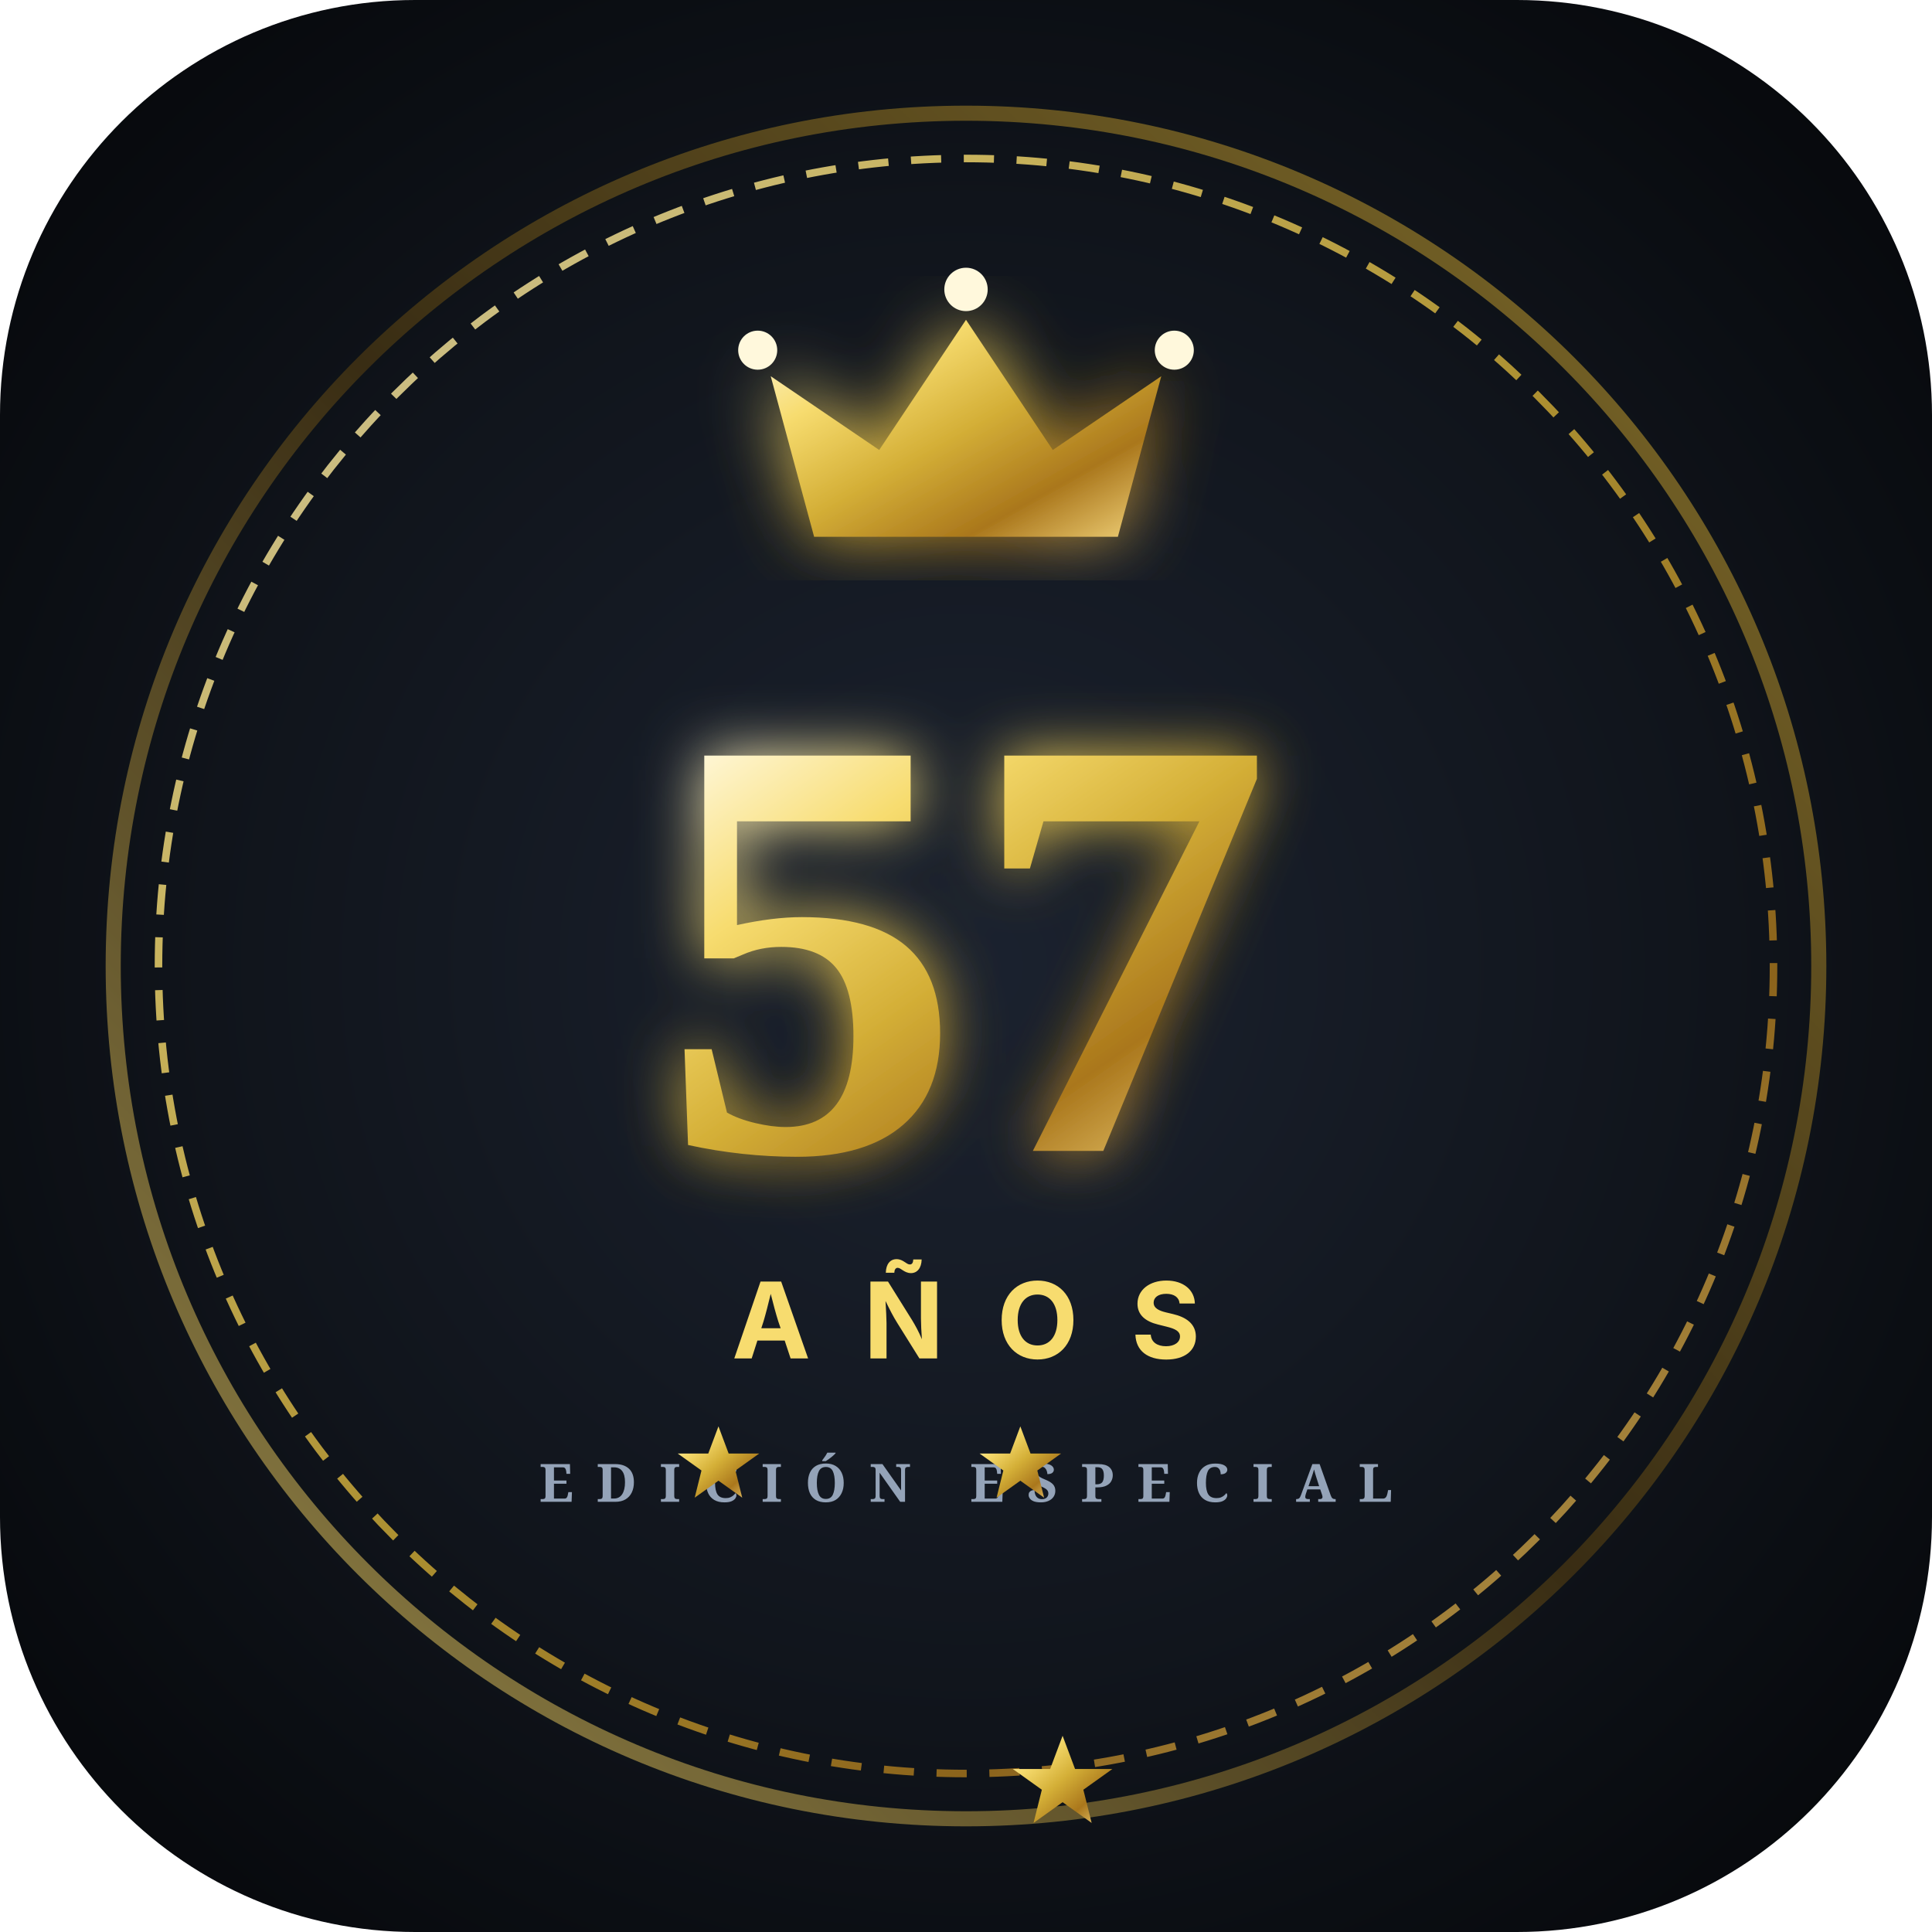
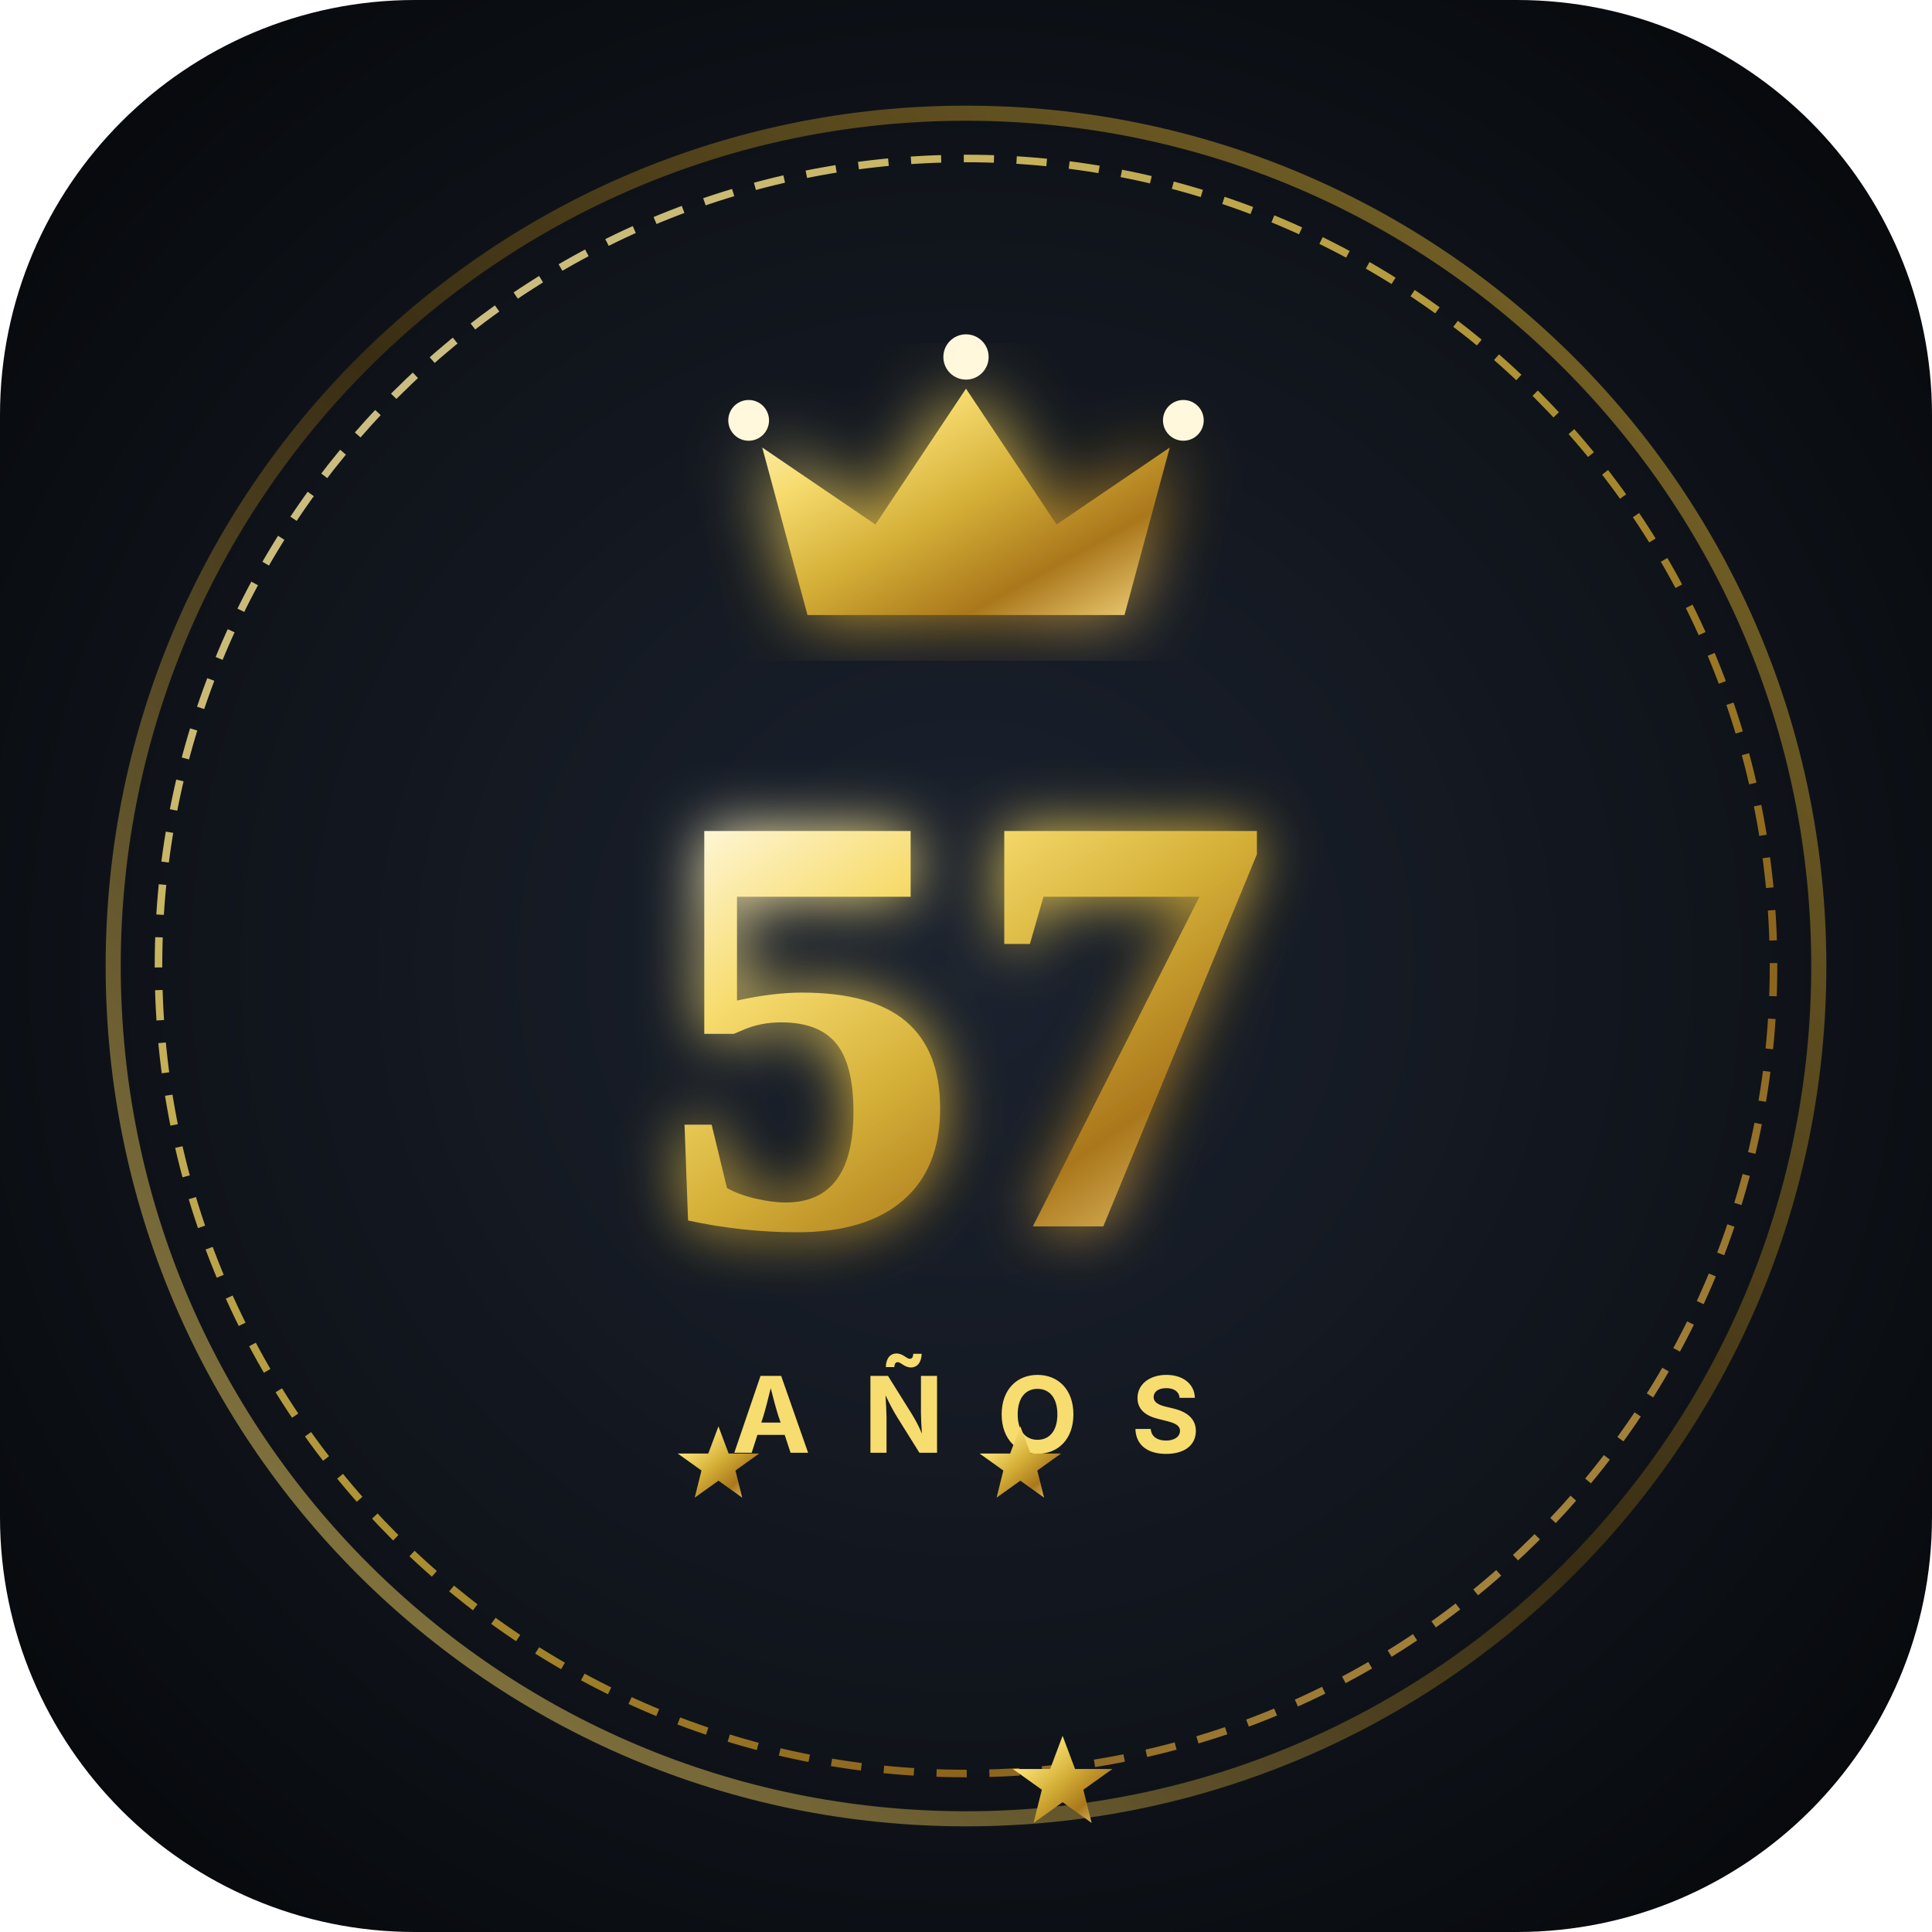
<svg xmlns="http://www.w3.org/2000/svg" viewBox="0 0 512 512" width="100%" height="100%">
  <defs>
    <radialGradient id="bgGrad" cx="50%" cy="50%" r="65%">
      <stop offset="0%" stop-color="#1b222f" />
      <stop offset="60%" stop-color="#10141b" />
      <stop offset="100%" stop-color="#06080b" />
    </radialGradient>
    <linearGradient id="goldGrad" x1="0%" y1="0%" x2="100%" y2="100%">
      <stop offset="0%" stop-color="#FFF8DC" />
      <stop offset="25%" stop-color="#F7DC6F" />
      <stop offset="50%" stop-color="#D4AF37" />
      <stop offset="75%" stop-color="#AA771C" />
      <stop offset="100%" stop-color="#F5D77F" />
    </linearGradient>
    <linearGradient id="ringGrad" x1="100%" y1="0%" x2="0%" y2="100%">
      <stop offset="0%" stop-color="#D4AF37" />
      <stop offset="50%" stop-color="#553f10" />
      <stop offset="100%" stop-color="#F7DC6F" />
    </linearGradient>
    <filter id="goldGlow" x="-20%" y="-20%" width="140%" height="140%">
      <feGaussianBlur stdDeviation="8" result="blur" />
      <feComposite in="SourceGraphic" in2="blur" operator="over" />
    </filter>
  </defs>
  <rect width="512" height="512" rx="110" fill="url(#bgGrad)" />
  <circle cx="256" cy="256" r="226" fill="none" stroke="url(#ringGrad)" stroke-width="4" opacity="0.6" />
  <circle cx="256" cy="256" r="214" fill="none" stroke="url(#goldGrad)" stroke-width="2" stroke-dasharray="8 6" opacity="0.8" />
-   <g transform="translate(256, 125) scale(1.15)">
+   <g transform="translate(256, 145) scale(1.2)">
    <path d="M 0 -35 L 20 -5 L 45 -22 L 35 15 L -35 15 L -45 -22 L -20 -5 Z" fill="url(#goldGrad)" filter="url(#goldGlow)" />
    <circle cx="0" cy="-42" r="5" fill="#FFF8DC" />
    <circle cx="-48" cy="-28" r="4.5" fill="#FFF8DC" />
    <circle cx="48" cy="-28" r="4.5" fill="#FFF8DC" />
  </g>
-   <text x="256" y="305" font-family="'Cinzel', 'Times New Roman', Georgia, serif" font-size="160" font-weight="900" text-anchor="middle" letter-spacing="2" fill="url(#goldGrad)" filter="url(#goldGlow)">
+   <text x="256" y="325" font-family="'Cinzel', 'Times New Roman', Georgia, serif" font-size="160" font-weight="900" text-anchor="middle" letter-spacing="2" fill="url(#goldGrad)" filter="url(#goldGlow)">
    57
  </text>
-   <text x="256" y="360" font-family="'Montserrat', -apple-system, sans-serif" font-size="28" font-weight="700" letter-spacing="14" text-anchor="middle" fill="#F7DC6F">
+   <text x="256" y="385" font-family="'Montserrat', -apple-system, sans-serif" font-size="28" font-weight="700" letter-spacing="14" text-anchor="middle" fill="#F7DC6F">
    AÑOS
-   </text>
-   <text x="256" y="398" font-family="'Cinzel', serif" font-size="14" font-weight="600" letter-spacing="6" text-anchor="middle" fill="#94A3B8">
-     EDICIÓN ESPECIAL
  </text>
  <g fill="url(#goldGrad)">
    <polygon points="256,420 259,428 268,428 261,433 263,441 256,436 249,441 251,433 244,428 253,428" transform="translate(-40, 0) scale(0.9)" />
    <polygon points="256,420 259,428 268,428 261,433 263,441 256,436 249,441 251,433 244,428 253,428" transform="translate(0, -2) scale(1.1)" />
    <polygon points="256,420 259,428 268,428 261,433 263,441 256,436 249,441 251,433 244,428 253,428" transform="translate(40, 0) scale(0.9)" />
  </g>
</svg>
